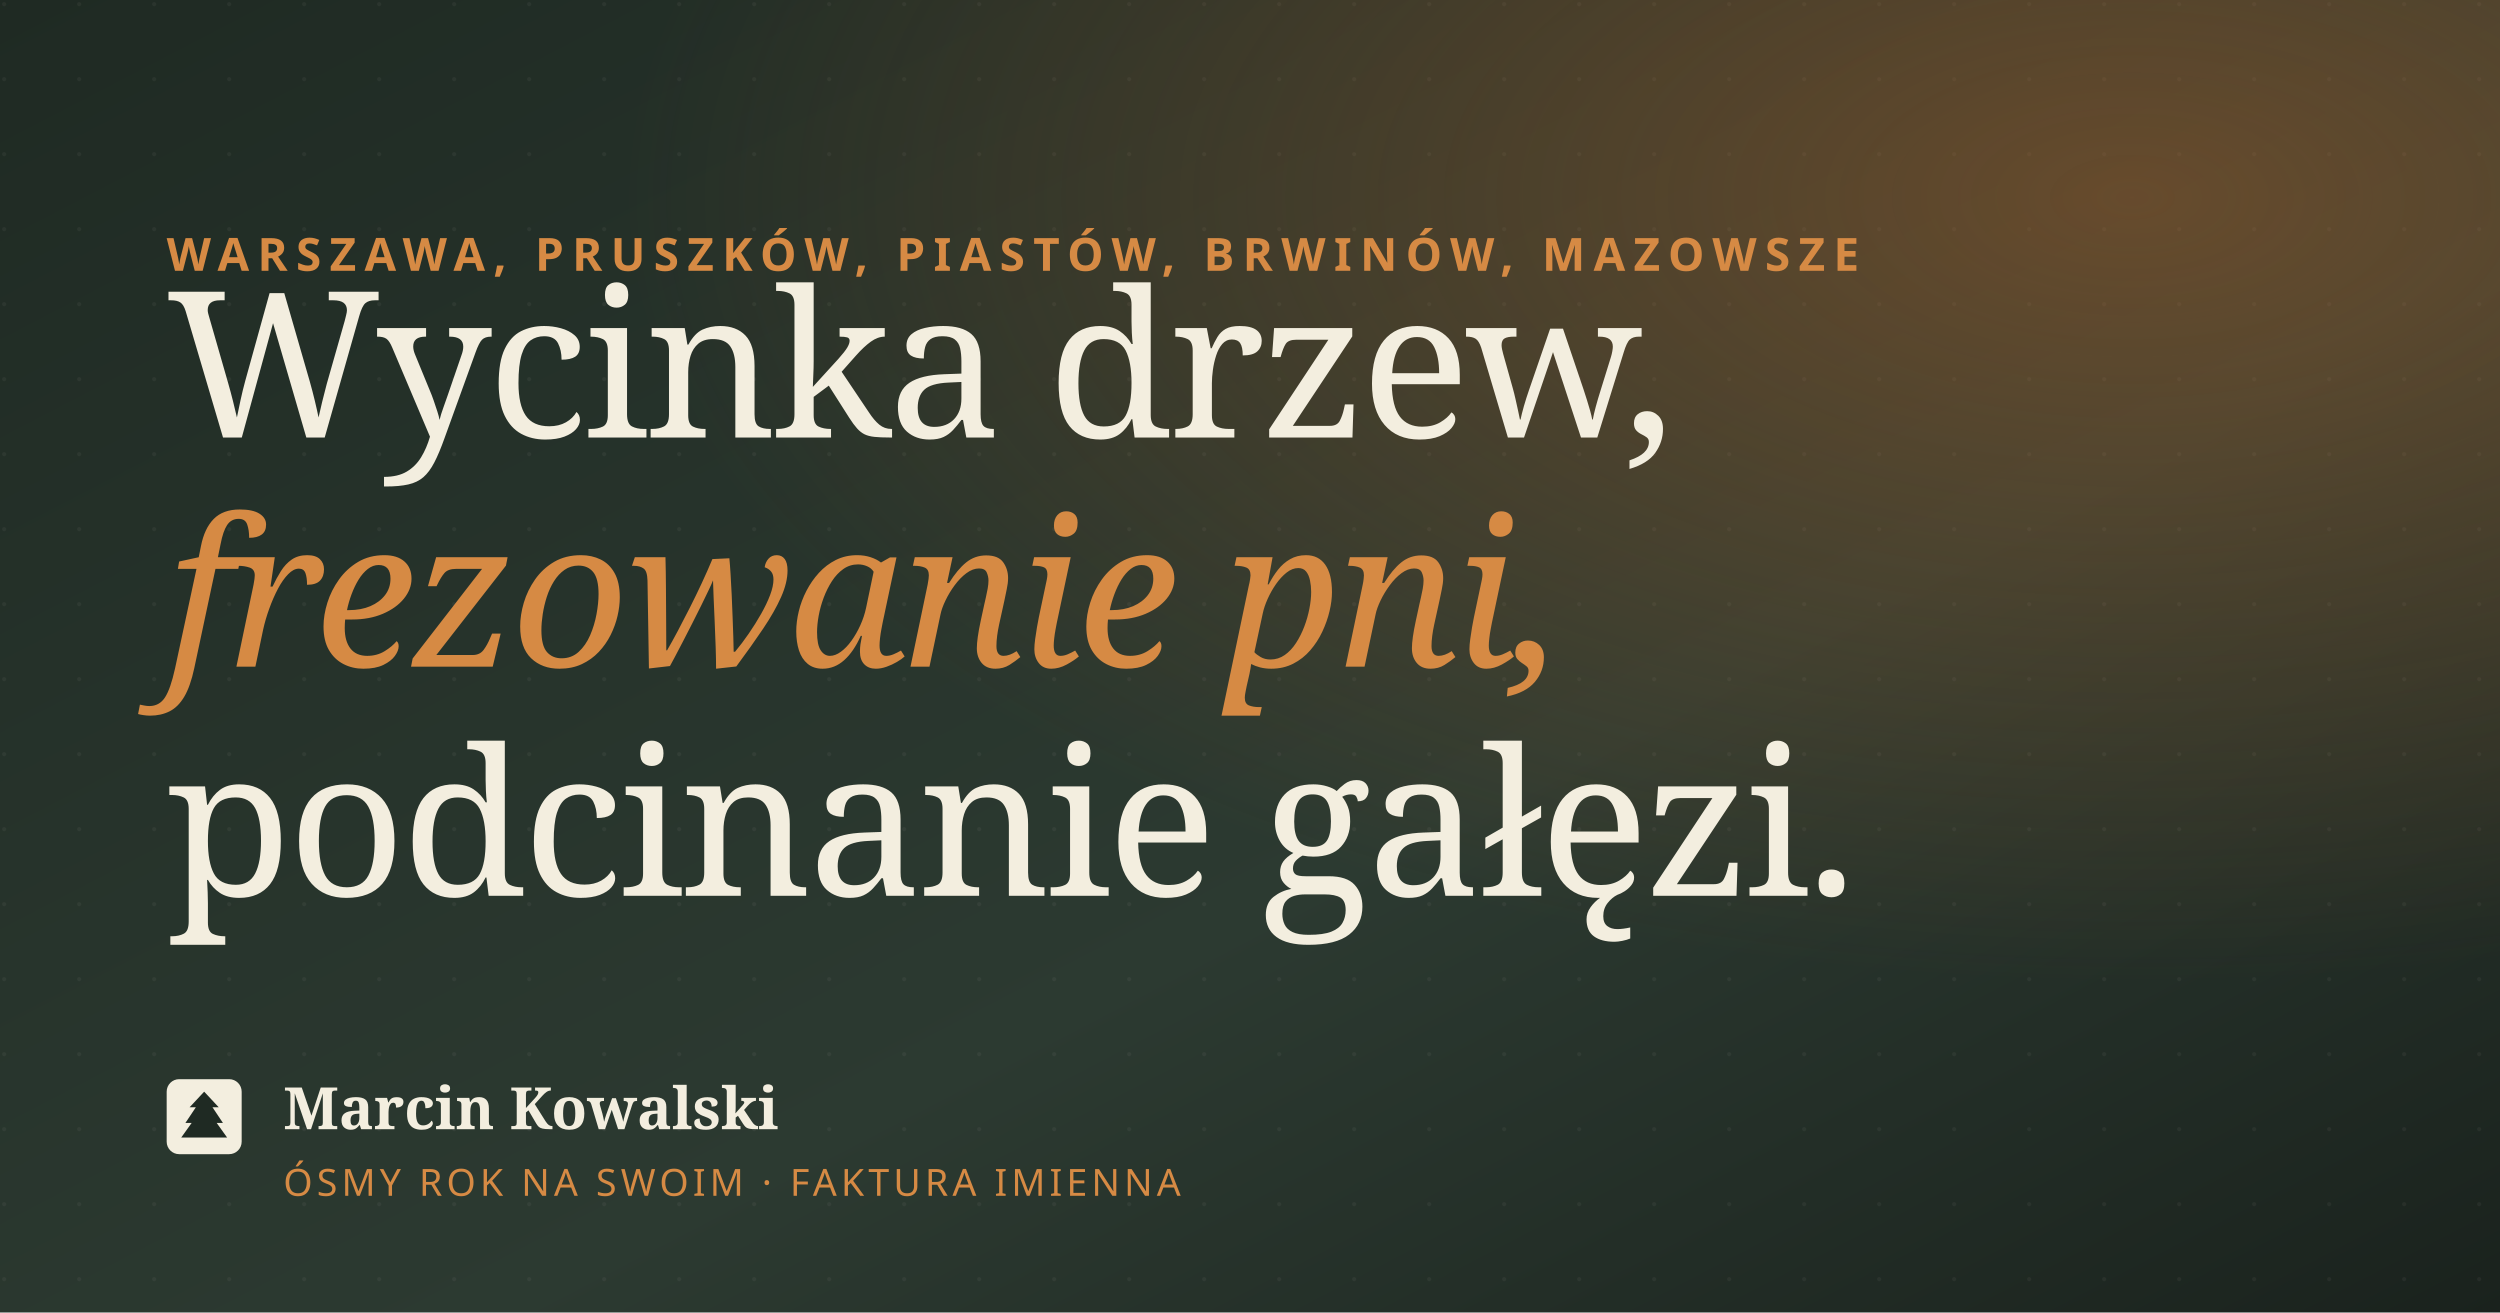
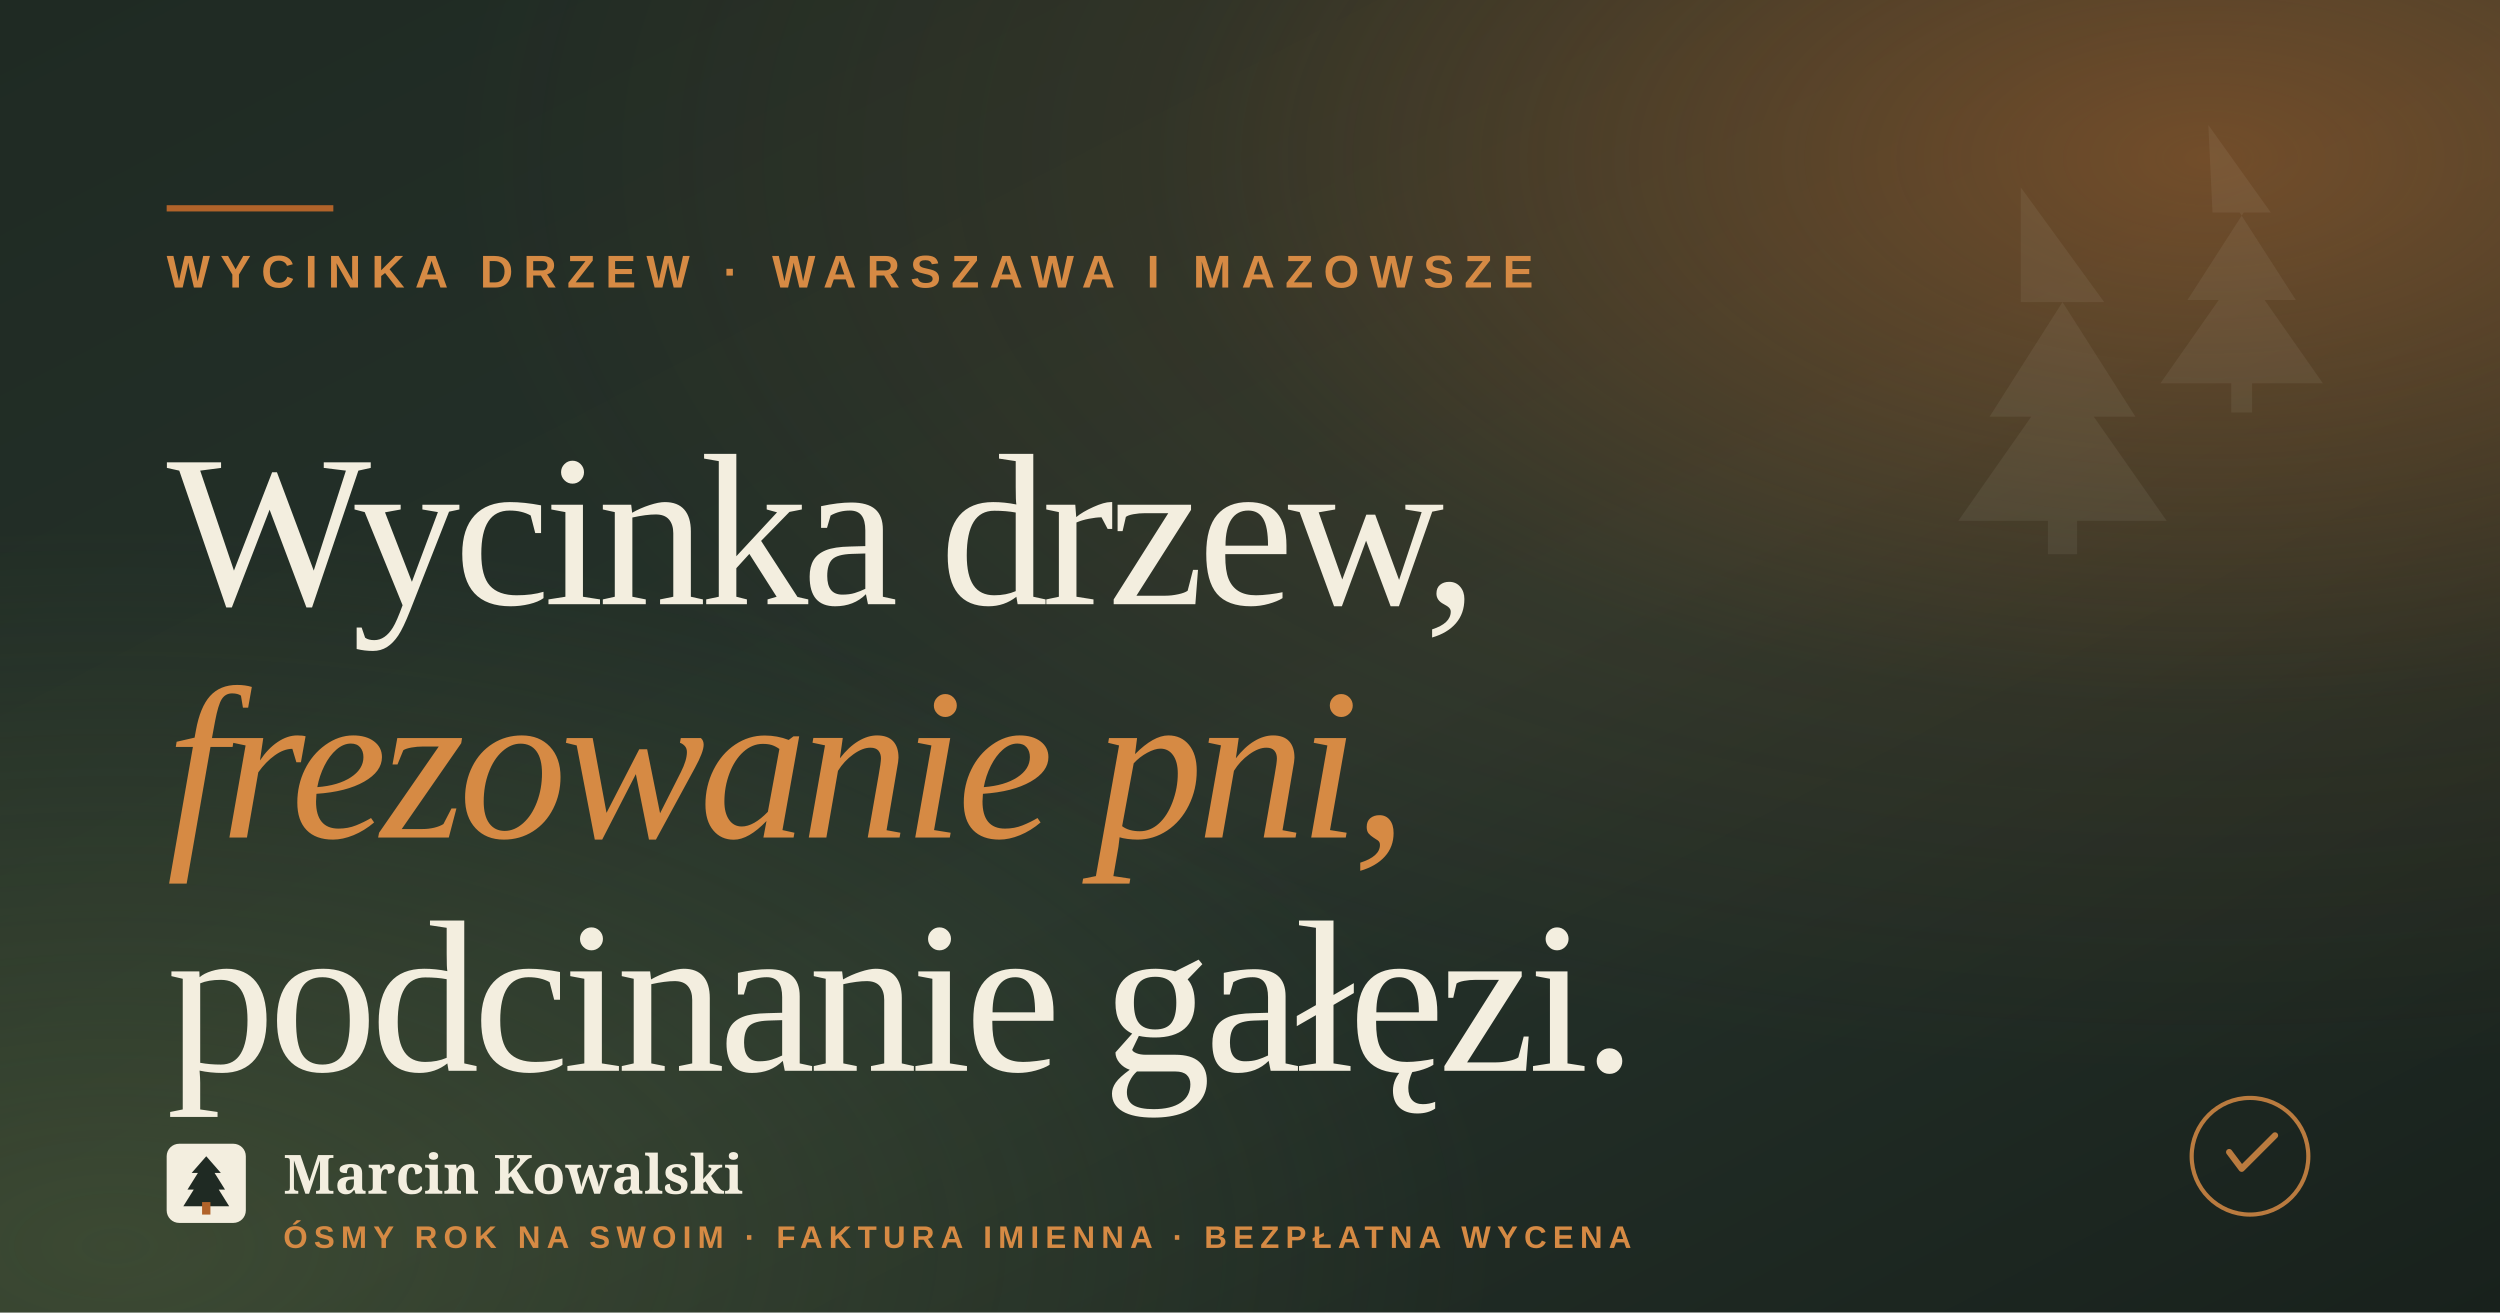
- <svg xmlns="http://www.w3.org/2000/svg" viewBox="0 0 1200 630">
+ <svg xmlns="http://www.w3.org/2000/svg" viewBox="0 0 1200 630" width="1200" height="630">
  <defs>
    <linearGradient id="bg" x1="0" y1="0" x2="1" y2="1">
      <stop offset="0%" stop-color="#1f2a23" />
-       <stop offset="60%" stop-color="#2c3a31" />
-       <stop offset="100%" stop-color="#1a221d" />
+       <stop offset="55%" stop-color="#26332b" />
+       <stop offset="100%" stop-color="#18211c" />
    </linearGradient>
-     <radialGradient id="glow" cx="0.85" cy="0.15" r="0.6">
-       <stop offset="0%" stop-color="#b1632a" stop-opacity="0.45" />
+     <radialGradient id="glow" cx="0.88" cy="0.12" r="0.7">
+       <stop offset="0%" stop-color="#b1632a" stop-opacity="0.55" />
+       <stop offset="60%" stop-color="#b1632a" stop-opacity="0.1" />
      <stop offset="100%" stop-color="#b1632a" stop-opacity="0" />
    </radialGradient>
-     <pattern id="dots" x="0" y="0" width="36" height="36" patternUnits="userSpaceOnUse">
-       <circle cx="2" cy="2" r="1" fill="#f3eedf" fill-opacity="0.05" />
-     </pattern>
+     <radialGradient id="glow2" cx="0.05" cy="0.95" r="0.55">
+       <stop offset="0%" stop-color="#5d6b3f" stop-opacity="0.4" />
+       <stop offset="100%" stop-color="#5d6b3f" stop-opacity="0" />
+     </radialGradient>
  </defs>
  <rect width="1200" height="630" fill="url(#bg)" />
-   <rect width="1200" height="630" fill="url(#dots)" />
  <rect width="1200" height="630" fill="url(#glow)" />
-   <g transform="translate(80, 130)">
-     <text x="0" y="0" font-family="Manrope, system-ui, sans-serif" font-size="22" letter-spacing="4" fill="#d68a44" font-weight="600">WARSZAWA, PRUSZKÓW, PIASTÓW, BRWINÓW, MAZOWSZE</text>
+   <rect width="1200" height="630" fill="url(#glow2)" />
+   <g opacity="0.07" fill="#f3eedf">
+     <path d="M 970 90 L 1010 145 H 990 L 1025 200 H 1005 L 1040 250 H 940 L 975 200 H 955 L 990 145 H 970 Z" />
+     <rect x="983" y="244" width="14" height="22" />
+     <path d="M 1060 60 L 1090 102 H 1075 L 1102 144 H 1087 L 1115 184 H 1037 L 1065 144 H 1050 L 1077 102 H 1062 Z" />
+     <rect x="1071" y="180" width="10" height="18" />
  </g>
-   <g transform="translate(80, 210)">
-     <text x="0" y="0" font-family="Fraunces, Georgia, serif" font-size="98" font-weight="500" fill="#f3eedf" letter-spacing="-2">Wycinka drzew,</text>
-     <text x="0" y="110" font-family="Fraunces, Georgia, serif" font-size="98" font-weight="500" font-style="italic" fill="#d68a44" letter-spacing="-2">frezowanie pni,</text>
-     <text x="0" y="220" font-family="Fraunces, Georgia, serif" font-size="98" font-weight="500" fill="#f3eedf" letter-spacing="-2">podcinanie gałęzi.</text>
+   <line x1="80" y1="100" x2="160" y2="100" stroke="#b1632a" stroke-width="3" />
+   <text x="80" y="138" font-family="Manrope, Arial, sans-serif" font-size="22" letter-spacing="5" fill="#d68a44" font-weight="700">WYCINKA DRZEW · WARSZAWA I MAZOWSZE</text>
+   <g font-family="Fraunces, Georgia, 'Times New Roman', serif" font-weight="500" fill="#f3eedf" letter-spacing="-3">
+     <text x="80" y="290" font-size="104">Wycinka drzew,</text>
+     <text x="80" y="402" font-size="104" font-style="italic" fill="#d68a44">frezowanie pni,</text>
+     <text x="80" y="514" font-size="104">podcinanie gałęzi.</text>
  </g>
-   <g transform="translate(80, 540)">
-     <rect x="0" y="-22" width="36" height="36" rx="6" fill="#f3eedf" />
-     <path d="M18 -16 L25 -8.5 H22 L27 -1 H24 L29 6 H7 L12 -1 H9 L14 -8.5 H11 Z" fill="#1f2a23" />
-     <text x="56" y="2" font-family="Fraunces, Georgia, serif" font-size="28" font-weight="600" fill="#f3eedf">Marcin Kowalski</text>
-     <text x="56" y="34" font-family="Manrope, system-ui, sans-serif" font-size="18" fill="#d68a44" letter-spacing="2">ÓSMY ROK NA SWOIM · FAKTURA IMIENNA</text>
+   <g transform="translate(80, 575)">
+     <rect x="0" y="-26" width="38" height="38" rx="6" fill="#f3eedf" />
+     <path d="M 19 -20 L 26 -12 H 23 L 28 -4 H 25 L 30 4 H 8 L 13 -4 H 10 L 15 -12 H 12 Z" fill="#1f2a23" />
+     <rect x="17" y="2" width="4" height="6" fill="#b1632a" />
+     <text x="56" y="-2" font-family="Fraunces, Georgia, serif" font-size="26" font-weight="600" fill="#f3eedf">Marcin Kowalski</text>
+     <text x="56" y="24" font-family="Manrope, Arial, sans-serif" font-size="15" fill="#d68a44" letter-spacing="3" font-weight="600">ÓSMY ROK NA SWOIM · FAKTURA IMIENNA · BEZPŁATNA WYCENA</text>
+   </g>
+   <g transform="translate(1080, 555)" opacity="0.85">
+     <circle cx="0" cy="0" r="28" fill="none" stroke="#d68a44" stroke-width="2" />
+     <path d="M -10 -2 L -4 6 L 12 -10" fill="none" stroke="#d68a44" stroke-width="3" stroke-linecap="round" stroke-linejoin="round" />
  </g>
</svg>
